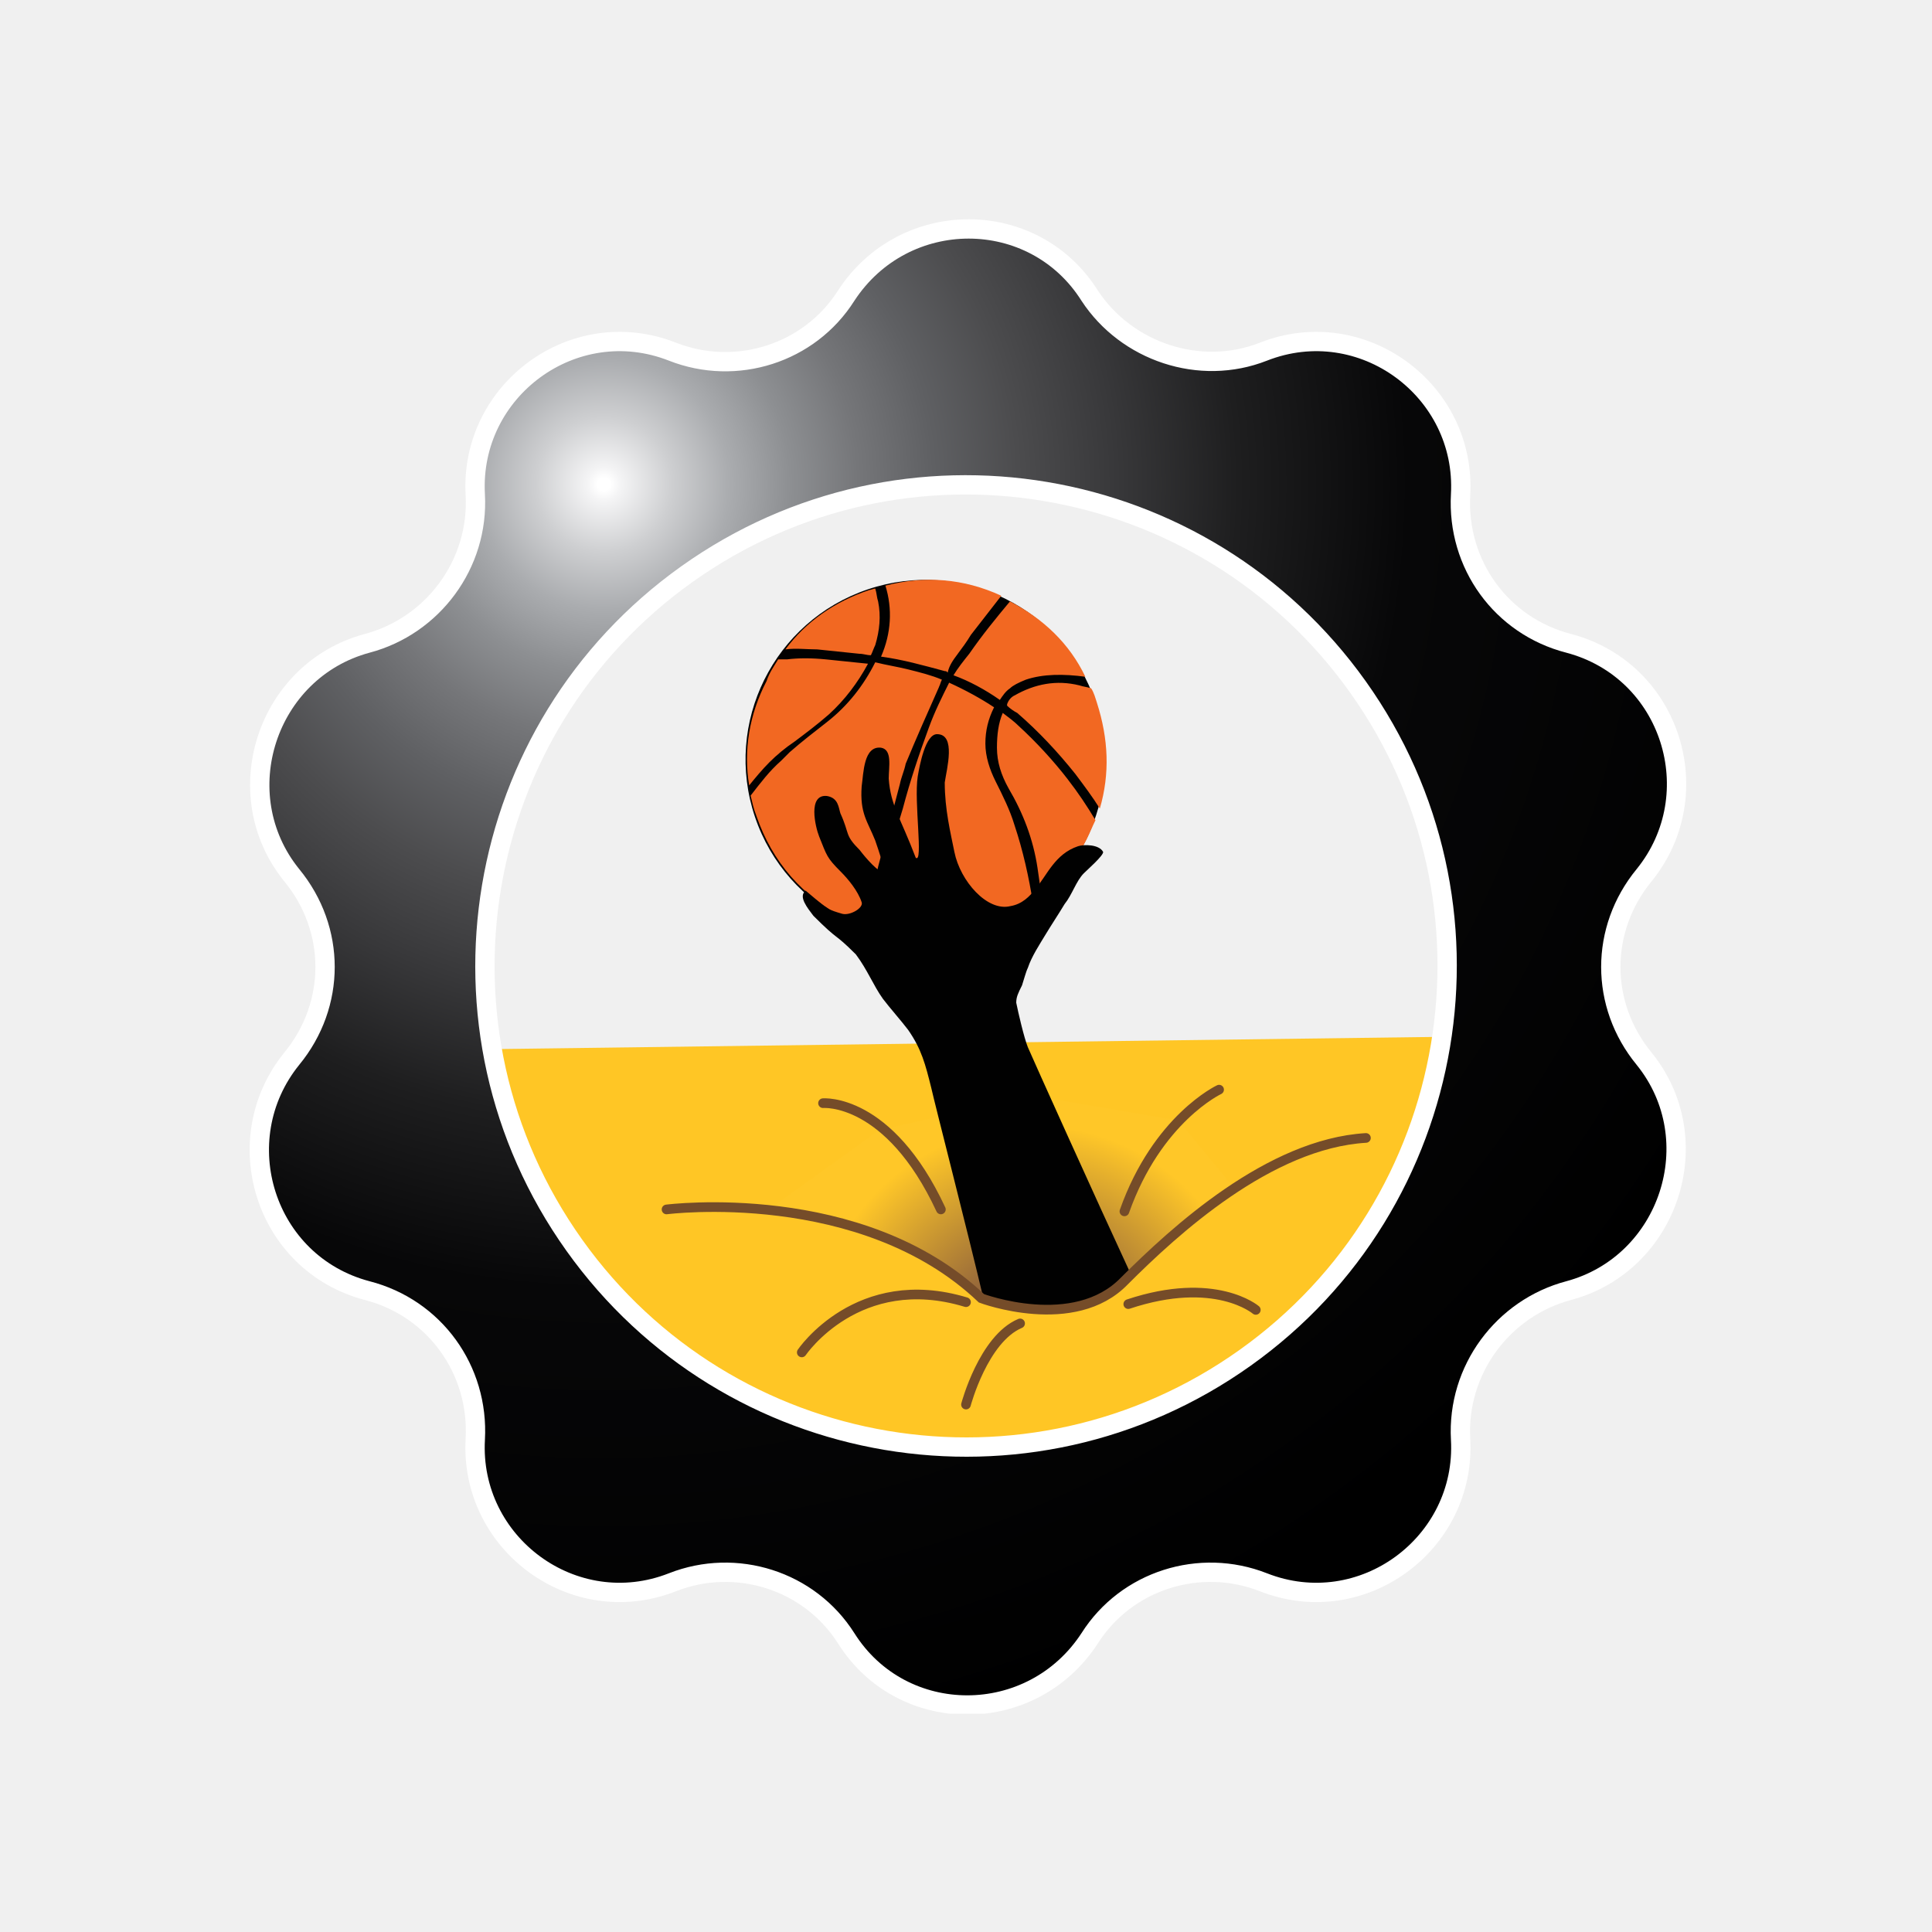
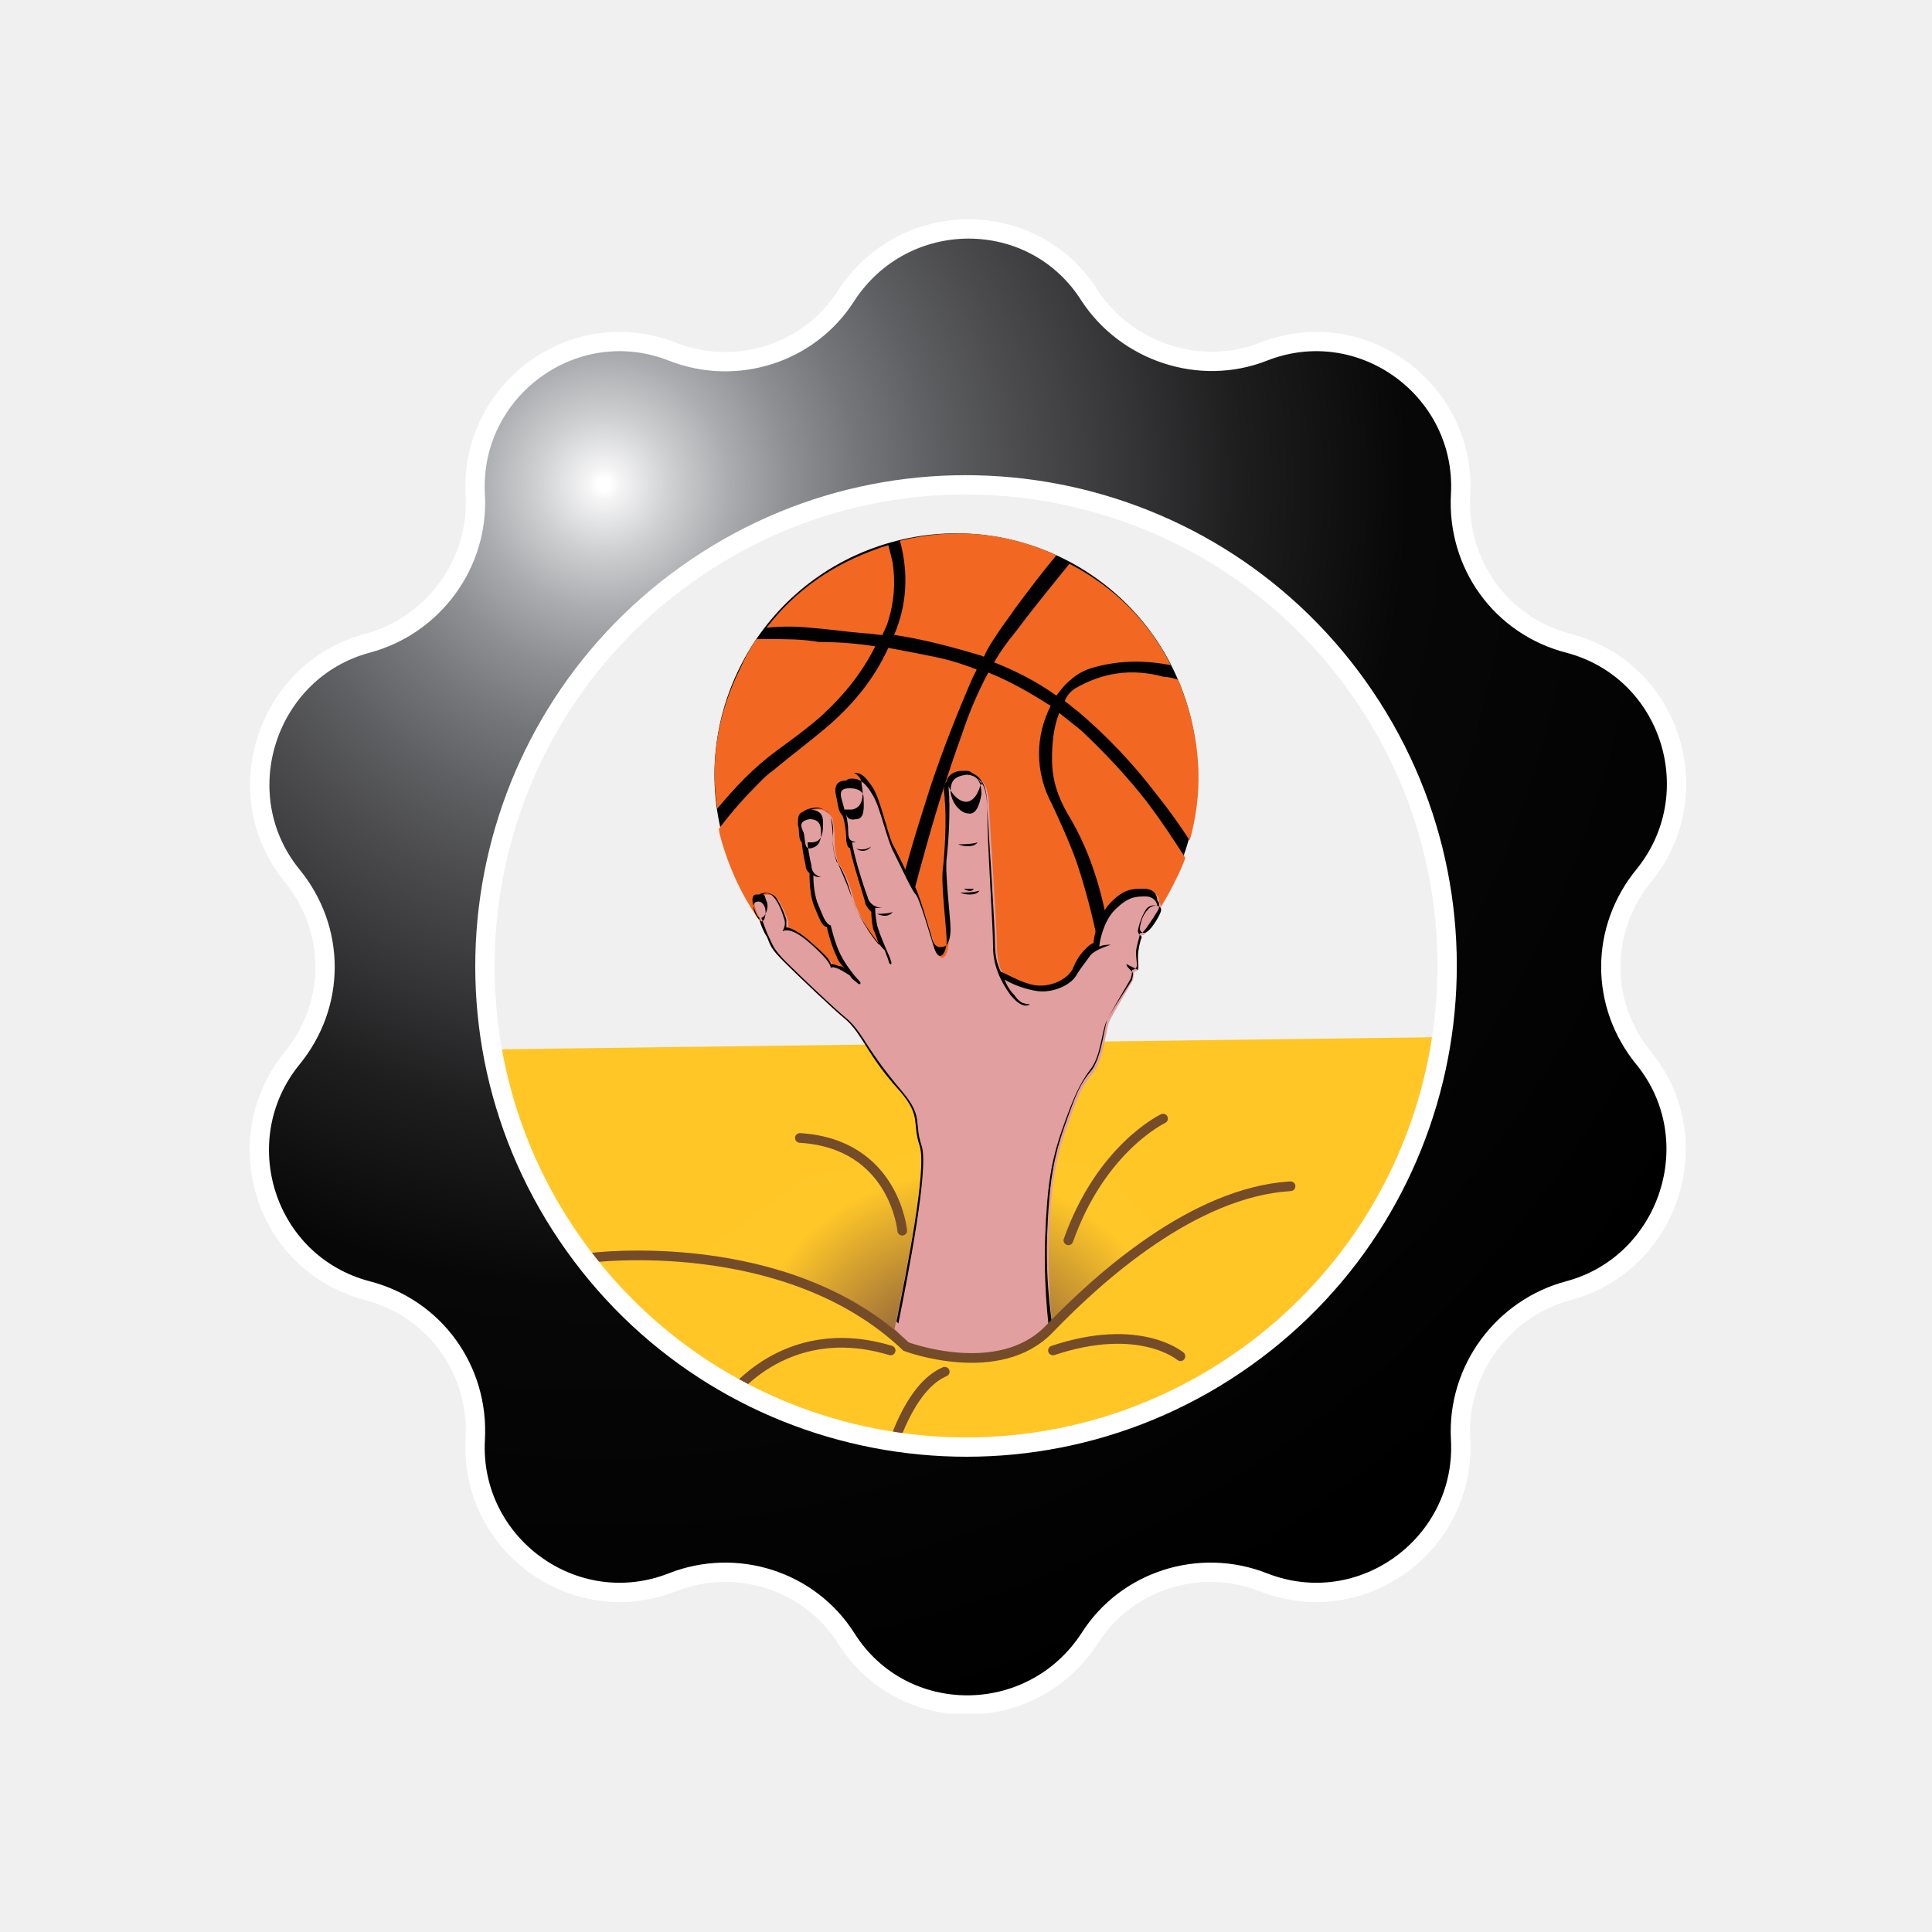
<svg xmlns="http://www.w3.org/2000/svg" xmlns:xlink="http://www.w3.org/1999/xlink" width="100" height="100" viewBox="0 0 100 100">
-   <style>.st0{fill:#FFFFFF;} .st1{fill:#FFC625;} .st2{fill-rule:evenodd;clip-rule:evenodd;fill:url(#SVGID_1_);} .st3{clip-path:url(#SVGID_3_);} .st4{clip-path:url(#SVGID_5_);fill:url(#SVGID_6_);} .st5{clip-path:url(#SVGID_8_);fill:none;stroke:#FFFFFF;stroke-miterlimit:10;} .st6{fill:#010101;} .st7{fill:#F26822;} .st8{fill-rule:evenodd;clip-rule:evenodd;fill:#010101;} .st9{fill-rule:evenodd;clip-rule:evenodd;fill:none;stroke:#754C29;stroke-width:0.5;stroke-linecap:round;stroke-miterlimit:10;} .st10{fill-rule:evenodd;clip-rule:evenodd;fill:url(#SVGID_9_);} .st11{clip-path:url(#SVGID_11_);} .st12{clip-path:url(#SVGID_13_);fill:url(#SVGID_14_);} .st13{clip-path:url(#SVGID_16_);fill:none;stroke:#FFFFFF;stroke-miterlimit:10;}</style>
-   <path class="st1" d="M17.9 54.4l61.8-.8-12.4 20.7-25.7 3.2-16.2-12-7.5-11.1" />
-   <radialGradient id="SVGID_1_" cx="53.5" cy="69.625" r="13.907" gradientUnits="userSpaceOnUse">
+   <style>.st0{fill:#FFFFFF;} .st1{fill:#FFC625;} .st2{fill-rule:evenodd;clip-rule:evenodd;fill:url(#SVGID_1_);} .st3{fill:#010101;} .st4{fill:#F26822;} .st5{fill-rule:evenodd;clip-rule:evenodd;fill:#E29FA0;} .st6{fill-rule:evenodd;clip-rule:evenodd;} .st7{fill-rule:evenodd;clip-rule:evenodd;fill:none;stroke:#754C29;stroke-width:0.5;stroke-linecap:round;stroke-miterlimit:10;} .st8{clip-path:url(#SVGID_3_);} .st9{clip-path:url(#SVGID_5_);fill:url(#SVGID_6_);} .st10{clip-path:url(#SVGID_8_);fill:none;stroke:#FFFFFF;stroke-miterlimit:10;} .st11{fill-rule:evenodd;clip-rule:evenodd;fill:url(#SVGID_9_);} .st12{clip-path:url(#SVGID_11_);} .st13{clip-path:url(#SVGID_13_);fill:url(#SVGID_14_);} .st14{clip-path:url(#SVGID_16_);fill:none;stroke:#FFFFFF;stroke-miterlimit:10;}</style>
+   <path class="st1" d="M19 54.4l61.8-.8-12.4 20.7-25.8 3.2-16.1-12L19 54.4" />
+   <radialGradient id="SVGID_1_" cx="49.694" cy="72.05" r="13.907" gradientUnits="userSpaceOnUse">
    <stop offset=".237" stop-color="#8B5E3C" />
    <stop offset=".817" stop-color="#FFC728" />
  </radialGradient>
-   <path class="st2" d="M39.8 62.6s8.4 1.1 10.9 4.6c6.2 1.6 7.7-1.1 7.7-1.1l5.4-4.7L61 58l-7.6-1.3-7.9 1.8-5.7 4.1z" />
-   <defs>
-     <path id="SVGID_2_" d="M12.8 11.3h74.5v77.4H12.8z" />
-   </defs>
-   <clipPath id="SVGID_3_">
-     <use xlink:href="#SVGID_2_" overflow="visible" />
-   </clipPath>
-   <g class="st3">
-     <defs>
-       <path id="SVGID_4_" d="M29.7 64.5c-8-11.2-5.4-26.8 5.8-34.8 11.2-8 26.8-5.4 34.8 5.8 8 11.2 5.4 26.8-5.8 34.8-4.4 3.1-9.4 4.6-14.4 4.6-7.9 0-15.5-3.6-20.4-10.4M44 15.2c-2 3-5.7 4.2-9 2.8-5.1-2-10.5 1.9-10.3 7.3.2 3.6-2.2 6.7-5.6 7.6-5.3 1.4-7.4 7.7-4 12 2.2 2.8 2.2 6.7-.1 9.5-3.5 4.2-1.5 10.6 3.8 12 3.4.9 5.7 4.2 5.5 7.7-.3 5.4 5 9.4 10.1 7.5 3.3-1.2 7.1 0 9 3 2.9 4.6 9.6 4.7 12.6.1 2-3 5.7-4.2 9-2.8 5.1 2 10.5-1.9 10.3-7.3-.2-3.6 2.2-6.7 5.6-7.6 5.3-1.4 7.4-7.7 4-12-2.2-2.8-2.2-6.7.1-9.5 3.5-4.2 1.5-10.6-3.8-12-3.4-.9-5.7-4.2-5.5-7.7.3-5.4-5-9.4-10.1-7.5-3.3 1.2-7.1 0-9-3-1.5-2.3-3.9-3.5-6.4-3.5-2.3 0-4.7 1.1-6.2 3.4" />
-     </defs>
-     <clipPath id="SVGID_5_">
-       <use xlink:href="#SVGID_4_" overflow="visible" />
-     </clipPath>
-     <radialGradient id="SVGID_6_" cx="1.069" cy="-.8" r="1" gradientTransform="matrix(47.4546 47.4546 47.4546 -47.4546 18.2353 -63.9626)" gradientUnits="userSpaceOnUse">
-       <stop offset="0" stop-color="#FFF" />
-       <stop offset=".005" stop-color="#FFF" />
-       <stop offset=".013" stop-color="#F4F4F5" />
-       <stop offset=".053" stop-color="#CECFD1" />
-       <stop offset=".098" stop-color="#AAACAF" />
-       <stop offset=".146" stop-color="#8D8F92" />
-       <stop offset=".199" stop-color="#757679" />
-       <stop offset=".258" stop-color="#5F6063" />
-       <stop offset=".324" stop-color="#4C4C4E" />
-       <stop offset=".401" stop-color="#38383A" />
-       <stop offset=".496" stop-color="#1E1E1F" />
-       <stop offset=".629" stop-color="#070708" />
-       <stop offset="1" />
-     </radialGradient>
-     <path class="st4" d="M50-26.8l77.3 77.4L50 127.9l-77.3-77.3" />
-   </g>
-   <g class="st3">
-     <defs>
-       <path id="SVGID_7_" d="M12.8 11.3h74.5v77.4H12.8z" />
-     </defs>
-     <clipPath id="SVGID_8_">
-       <use xlink:href="#SVGID_7_" overflow="visible" />
-     </clipPath>
-     <path class="st5" d="M65.4 18.2c5.1-2 10.5 2 10.2 7.4-.2 3.6 2.1 6.8 5.6 7.7 5.3 1.4 7.3 7.8 3.9 12-2.3 2.8-2.3 6.7 0 9.5 3.4 4.2 1.3 10.6-3.9 12-3.4.9-5.8 4.1-5.6 7.7.3 5.4-5.1 9.4-10.2 7.4-3.3-1.3-7.1-.1-9 2.9-3 4.6-9.7 4.6-12.6 0-1.9-3-5.7-4.2-9-2.9-5.1 2-10.5-2-10.2-7.4.2-3.6-2.1-6.8-5.6-7.7-5.3-1.4-7.3-7.8-3.9-12 2.3-2.8 2.3-6.7 0-9.5-3.4-4.2-1.3-10.6 3.9-12 3.4-.9 5.8-4.1 5.6-7.7-.3-5.4 5.1-9.4 10.2-7.4 3.3 1.3 7.1.1 9-2.9 3-4.6 9.7-4.6 12.6 0 1.9 2.9 5.7 4.2 9 2.9z" />
-     <ellipse transform="matrix(0.8145 -0.5802 0.5802 0.8145 -19.7331 38.2829)" class="st5" cx="50" cy="50" rx="24.9" ry="24.9" />
+   <path class="st2" d="M36 65.1s8.4 1.1 10.9 4.6c6.2 1.6 7.7-1.1 7.7-1.1l5.4-4.7-2.8-3.4-7.6-1.3-7.9 1.8-5.7 4.1z" />
+   <ellipse transform="matrix(0.9476 -0.3194 0.3194 0.9476 -10.2297 17.9205)" class="st3" cx="49.5" cy="40.1" rx="12.5" ry="12.5" />
+   <path class="st4" d="M59.402 41.55c-1.05-1.35-2.25-2.624-3.45-3.75l-1.125-.9c-.3.75-.375 1.576-.375 2.4 0 1.05.3 1.95.825 2.85 1.05 1.726 1.65 3.6 2.025 5.552.15.675.225 1.35.3 2.1 1.275-1.05 2.325-2.4 3.15-4.05.226-.45.45-.9.6-1.35-.674-1.05-1.275-1.95-1.95-2.85m-19.65-8.476h-.6c-.3.45-.6.975-.826 1.5-1.2 2.4-1.575 4.8-1.2 7.275.45-.524.9-1.05 1.425-1.574.526-.525 1.05-.975 1.65-1.425.826-.6 1.65-1.2 2.4-1.874 1.126-1.05 2.027-2.175 2.702-3.525-.975-.15-1.95-.224-2.926-.224-.825-.15-1.725-.15-2.625-.15m15.902 2.55c-.225.15-.375.3-.525.6v.075c.225.15.45.376.675.526 1.5 1.275 2.85 2.7 4.05 4.275.6.75 1.2 1.576 1.726 2.4.675-2.4.6-4.8-.225-7.35-.15-.3-.225-.674-.375-.974-.225-.075-.525-.15-.75-.15-1.65-.45-3.15-.225-4.576.6m-4.2-1.35c1.125.45 2.175.975 3.225 1.725.225-.3.45-.6.75-.824.225-.225.6-.45 1.05-.6 1.275-.375 2.625-.45 4.126-.15-1.126-2.25-2.926-4.05-5.25-5.25-.976 1.2-1.95 2.4-2.85 3.6-.376.45-.75.975-1.05 1.5m-1.126.825l.225-.45c-.75-.3-1.5-.524-2.25-.674-.75-.15-1.5-.3-2.325-.45-.75 1.65-1.875 3-3.3 4.2-.9.75-1.8 1.425-2.7 2.175-.226.15-.45.376-.676.6-.75.75-1.424 1.5-2.1 2.4.076.45.226.9.376 1.35 1.125 3.226 3.15 5.627 6.3 7.202.376.225.826.375 1.2.525.3-1.35.676-2.775 1.05-4.125.45-1.876.976-3.826 1.576-5.7.15-.45.3-.976.45-1.426.675-2.025 1.425-3.9 2.175-5.625m.825-.3c-.525.976-.975 2.026-1.35 3.15-.675 1.876-1.275 3.75-1.8 5.626-.525 1.875-1.05 3.825-1.5 5.7-.225.9-.45 1.876-.6 2.776 2.475.825 5.1.75 7.65-.075 1.275-.45 2.475-1.05 3.525-1.8-.3-1.875-.75-3.75-1.35-5.55-.375-1.05-.825-2.026-1.275-3-.45-.826-.675-1.726-.675-2.626 0-.9.225-1.724.6-2.474-1.05-.675-2.1-1.275-3.225-1.725m.525-2.1c.3-.45.6-.824.9-1.274.675-.9 1.35-1.8 2.1-2.7-2.625-1.2-5.325-1.426-8.1-.75.45 1.65.375 3.3-.3 4.875 1.5.226 2.925.6 4.425 1.05.075 0 .15.076.225.076.15-.375.45-.825.75-1.275m-5.475-3.6l-.225-.9c-.15.075-.3.075-.45.15-2.4.825-4.35 2.175-5.85 4.126.75-.075 1.5-.075 2.25 0 .974.075 1.95.225 2.925.3.3 0 .525.075.825.075.075-.224.225-.45.3-.75.3-.975.375-1.95.225-3z" id="Layer0_0_MEMBER_0_MEMBER_0_FILL_1_" />
+   <path class="st5" d="M46.3 68.8c.4.3.9 1.3 1.8 1.2 2.5.3 4 0 4 0s1.4-.8 2.4-1.1c0 0-.3-2.3-.2-4.9.1-2.6.3-3.9.9-5.6.6-1.7.8-2.2 1.4-2.9.5-.7.6-1.9.8-2.6.3-.6 1.1-1.9 1.2-2.1.1-.2.1-.5.1-.5s.1 0 .2-.1 0-.4 0-.8c0-.3.2-.8.2-1 .1 0 .1 0 .2-.1s.3-.4.5-.7c.1-.2.3-.4.3-.6 0-.1 0-.2-.1-.3 0-.3-.2-.6-.7-.6-.6 0-1 0-1.7.7-.6.6-.9 1.8-.9 2.1-.2.1-.3.2-.4.3-.3.3-.5.6-.7 1.1-.3.5-1.1.9-1.9.8-.7-.1-1.5-.6-1.8-.7-.2-.4-.3-.9-.3-1.4 0-1-.3-5.3-.4-7.1 0-1.3-.4-1.6-.8-1.8-.1-.1-.2-.1-.3-.1h-.2c-.4 0-.7.2-.8.5 0 .1-.1.1-.1.2-.1.2 0 .5 0 .8.1 1 0 2.8-.1 3.6-.1.8.2 3.1.2 3.7 0 .6-.4 1.3-.7.2-.1-.3-.7-2.4-.9-2.6-.2-.2-.7-1.3-1.1-2.1-.4-.7-.7-2.3-1.1-3-.4-.7-.7-.9-1.1-.9-.1 0-.2 0-.3.1-.4 0-.7.2-.5.9.1.5.1.7.3.9.1.2.2.8.2 1.2 0 .3.1.5.2.5.1.7.7 2.4.8 2.9.1.2.2.3.3.4 0 .1 0 .4.1.9.1.2.2.5.3.8-.4-.4-1.2-1.7-1.4-2.4-.2-.9-.6-1.7-.8-1.9-.1-.3-.2-.7-.2-1.1 0-.4 0-.6-.1-1.2-.1-.3-.5-.5-.7-.5-.3 0-.6.1-.7.2-.3.1-.3.3-.3.7.1.3 0 .7.2.9 0 .1.1.8.2 1.2 0 .2.1.3.2.4 0 .2 0 1 .2 1.6.3.7.4 1.1.7 1.2 0 0 .2.9.5 1.5.1.3.3.5.5.7-.1-.1-.2-.2-.4-.2-.2-.1-.4-.1-.4-.1 0-.2-.3-.5-1.1-1.2s-1.2-.7-1.2-.7v-.4c-.1-.3-.2-.6-.5-1.1-.3-.4-.8-.3-.9-.2h-.2c-.3.1-.1.7.1 1.1l.1.1c0 .2.2.7.4 1 .2.5.2.6.9 1.3.7.7 2.6 2.5 3.1 2.9.5.4.9 1.1 1.1 1.4.2.3.7 1.2 1.8 2.4 1.1 1.3.6 1.6 1 2.8.2 1.5-.9 6.9-1.4 9.4z" />
+   <path class="st6" d="M50.6 40.3c.3.2.5.7.5 1.6 0 1.8.3 6 .3 7.1 0 1 .4 1.8.9 2.5.5.6.8.6 1 .5-.1-.1-.4.1-.8-.5-.2-.2-.4-.5-.5-.8.3.2 1 .5 1.7.6.8.1 1.7-.3 2-.8.3-.5.5-.7.7-1s.8-.5 1.1-.6c-.2 0-.4 0-.6.1 0-.2.2-1.3.8-1.9.7-.7 1.1-.7 1.6-.7.4 0 .6.3.6.5-.2-.1-.5 0-.6.2-.2.3-.4.9-.4 1.1 0 .1.1.2.2.3-.1.2-.2.7-.2 1v.7l-.6-.3c0 .1.1.2.3.4.1.1 0 .3 0 .4-.1.2-1 1.5-1.3 2.1-.3.6-.3 1.9-.9 2.6-.5.7-.8 1.3-1.4 3-.6 1.7-.8 3-.9 5.6-.1 2.6.2 4.8.2 4.8h.2s-.4-2.2-.3-4.9c.1-2.6.3-3.9.9-5.6.6-1.7.8-2.2 1.4-2.9.5-.7.6-1.9.8-2.6.3-.6 1.1-1.9 1.2-2.1.1-.2.1-.5.1-.5s.1 0 .2-.1 0-.4 0-.8c0-.3.2-.8.2-1 .1 0 .1 0 .2-.1s.3-.4.5-.7c.1-.2.3-.4.3-.6 0-.1 0-.2-.1-.3 0-.3-.2-.6-.7-.6-.6 0-1 0-1.7.7-.6.6-.9 1.8-.9 2.1-.2.1-.3.2-.4.3-.3.3-.5.6-.7 1.1-.3.5-1.1.9-1.9.8-.7-.1-1.5-.6-1.8-.7-.2-.4-.3-.9-.3-1.4 0-1-.3-5.3-.4-7.1 0-1.3-.4-1.6-.8-1.8-.1-.1-.2-.1-.3-.1h-.2c-.4 0-.7.2-.8.5 0 .1-.1.1-.1.2-.1.2 0 .5 0 .8.1 1 0 2.8-.1 3.6-.1.8.2 3.1.2 3.7 0 .6-.4 1.3-.7.2-.1-.3-.7-2.4-.9-2.6-.2-.2-.7-1.3-1.1-2.1-.4-.7-.7-2.3-1.1-3-.4-.7-.7-.9-1.1-.9-.1 0-.2 0-.3.1-.4 0-.7.2-.5.9.1.5.1.7.3.9.1.2.2.8.2 1.2 0 .3.1.5.2.5.1.7.7 2.4.8 2.9.1.2.2.3.3.4 0 .1 0 .4.1.9.1.2.2.5.3.8-.4-.4-1.2-1.7-1.4-2.4-.2-.9-.6-1.7-.8-1.9-.1-.3-.2-.7-.2-1.1 0-.4 0-.6-.1-1.2-.1-.3-.5-.5-.7-.5-.3 0-.6.1-.7.2-.3.1-.3.3-.3.7.1.3 0 .7.2.9 0 .1.1.8.2 1.2 0 .2.1.3.2.4 0 .2 0 1 .2 1.6.3.7.4 1.1.7 1.2 0 0 .2.9.5 1.5.1.3.3.5.5.7-.1-.1-.2-.2-.4-.2-.2-.1-.4-.1-.4-.1 0-.2-.3-.5-1.1-1.2s-1.2-.7-1.2-.7v-.4c-.1-.3-.2-.6-.5-1.1-.3-.4-.8-.3-.9-.2h-.2c-.3.1-.1.7.1 1.1l.1.1c0 .2.2.7.4 1 .2.5.2.6.9 1.3.7.7 2.6 2.5 3.1 2.9.5.4.9 1.1 1.1 1.4.2.3.7 1.2 1.8 2.4 1.1 1.3.6 1.6 1 2.8.4 1.2-.7 6.6-1.2 9.1l.1.1c.5-2.5 1.6-8.1 1.2-9.2-.4-1.2.1-1.5-1-2.8-1.1-1.3-1.6-2.1-1.8-2.4-.2-.3-.6-1-1.1-1.4-.5-.4-2.4-2.2-3.1-2.9-.7-.7-.7-.9-.9-1.3-.2-.4-.3-.8-.4-1 .2 0 .4-.5.3-.8-.1-.2-.1-.4-.2-.4.1-.1.4-.1.6.2.3.4.4.8.5 1.1.1.3-.1.6-.1.6.2-.1.6-.1 1.4.6.8.7 1.1 1.1 1.1 1.3.1-.1.4 0 1 .4.1.2.3.3.4.4.1.1.2 0 .1-.1-.2-.2-.7-.8-1-1.4-.3-.6-.5-1.5-.5-1.5-.3-.1-.4-.5-.7-1.2-.2-.6-.2-1.2-.2-1.4.1.1.3.1.4.1 0 0-.5-.1-.5-.6-.1-.4-.2-1-.2-1.2h.2c.5 0 .6-.4.6-.9 0-.4 0-.7-.6-.8.3-.1.8-.1 1 .4.2.6.1.8.1 1.1 0 .4.1.9.2 1.1.1.3.5 1.1.8 2 .2.8 1.3 2.3 1.7 2.7.1.3.2.5.2.6.1.2.2.1.1-.1 0-.1-.5-1.1-.7-1.8-.1-.5-.1-.8-.1-.9h.4c-.2 0-.7-.1-.8-.6-.2-.5-.7-2.1-.8-2.8h.2c-.2-.1-.4 0-.4-.6 0-.4-.1-.9-.2-1.1h.4c.6-.1.6-.8.5-1.3 0-.3-.2-.5-.4-.6.4 0 .6.2 1 .8.4.7.7 2.2 1 2.9.4.7.9 1.9 1.1 2.1.2.2.8 2.3.9 2.6.1.5.3.7.6.6.3 0 .4-.5.4-.9 0-.6-.3-2.9-.2-3.7s.2-2.6.1-3.6v-.1c.2.5.6.8.9.8.4 0 .7-.5.8-1.1.1.5 0 .1-.2-.1zm0 3.3c-.2.3-.8.2-1 .1.2 0 .7 0 1-.1zm-.2 2.4c-.1.2-.4.1-.5 0h.5zm.3.1c-.2.3-.8.2-1 .1.2 0 .7 0 1-.1zm-8.8-3.7c.5 0 .6.3.6.7 0 .4-.1.7-.5.8s-.3-.4-.4-.8c-.2-.4-.2-.6.3-.7zm-2.8 4.3c.2-.1.4 0 .5.3.1.4-.1.9-.3.6-.3-.3-.4-.8-.2-.9zm7.1.5c-.2.3-.6.2-.8.1.1 0 .6 0 .8-.1zm-1.1-3.4c-.2.3-.6.3-.8.1.1.1.6.1.8-.1zm4.9-3.7c.6 0 .8.4.8 1-.1.6-.3 1.1-.7 1-.3 0-.8-.4-.9-1.1 0-.6.2-.8.8-.9zm-6 .7c.3 0 .7.1.7.5s.1 1.1-.4 1.1c-.5.1-.5-.2-.7-.9-.2-.6 0-.7.4-.7zm15 7.3c0-.2.1-.7.4-1 .2-.3.7-.3.7 0 0 .2-.5 1-.7 1.1-.2.2-.4 0-.4-.1z" />
+   <g>
+     <path class="st7" d="M30.6 65.1s10.1-1.3 16.3 4.6c0 0 4.8 1.8 7.4-.9s7.5-7.1 12.5-7.4M60.2 57.9s-3.2 1.5-4.9 6.3M37.6 72.5s2.9-4.3 8.5-2.6M61.1 70.2s-2.1-1.8-6.6-.3M46.1 75.2s.9-3.4 2.8-4.2M46.7 63.7s-.4-4.5-5.3-4.8" />
  </g>
  <g>
-     <ellipse transform="matrix(0.9476 -0.3194 0.3194 0.9476 -10.0513 17.3753)" class="st6" cx="47.9" cy="39.3" rx="9.3" ry="9.3" />
-     <path class="st7" d="M55.277 40.35c-.75-.974-1.65-1.95-2.55-2.774-.225-.225-.525-.45-.825-.675-.225.526-.3 1.126-.3 1.8 0 .75.225 1.426.6 2.1.75 1.276 1.275 2.626 1.5 4.126.075.525.15 1.05.225 1.5.975-.825 1.725-1.8 2.325-3 .15-.3.3-.675.45-.975-.45-.75-.9-1.424-1.425-2.1m-14.55-6.224h-.45c-.226.375-.45.675-.6 1.125-.9 1.726-1.2 3.6-.9 5.4.3-.374.674-.824 1.05-1.2.374-.374.824-.75 1.274-1.05.6-.45 1.2-.9 1.8-1.424.826-.75 1.502-1.65 2.027-2.625-.75-.074-1.426-.15-2.176-.224-.75-.075-1.424-.075-2.024 0M52.502 36c-.15.076-.3.226-.375.45v.076c.15.15.375.3.525.375 1.125.976 2.1 2.026 3 3.15.45.6.9 1.2 1.275 1.8.525-1.8.45-3.6-.15-5.474-.075-.225-.15-.525-.3-.75-.225-.075-.375-.075-.6-.15-1.2-.3-2.325-.075-3.375.525m-3.15-1.05c.825.3 1.65.75 2.4 1.276.15-.225.3-.45.525-.6.15-.15.45-.3.825-.45.9-.3 1.95-.3 3.075-.15-.825-1.725-2.175-3-3.9-3.9-.75.9-1.425 1.725-2.1 2.7-.3.375-.6.75-.825 1.125m-.75.6c.075-.15.075-.224.15-.374-.525-.225-1.125-.375-1.725-.525-.6-.15-1.125-.224-1.725-.374-.6 1.2-1.425 2.25-2.476 3.075-.675.526-1.35 1.05-1.95 1.576l-.45.45c-.6.525-1.05 1.125-1.575 1.8.076.3.15.675.3 1.05.826 2.4 2.4 4.2 4.652 5.325.3.152.6.302.9.377.225-1.05.525-2.026.75-3.076l1.125-4.274c.075-.375.225-.675.3-1.05.525-1.275 1.125-2.625 1.725-3.975m.525-.224c-.375.75-.75 1.5-1.05 2.325-.525 1.426-.975 2.776-1.35 4.2-.45 1.426-.75 2.85-1.125 4.276-.15.675-.3 1.35-.45 2.1 1.875.6 3.75.6 5.7-.074.975-.3 1.875-.75 2.625-1.35-.225-1.426-.525-2.776-.975-4.126-.225-.75-.6-1.5-.975-2.25-.3-.6-.525-1.275-.525-1.95s.15-1.275.45-1.875c-.675-.45-1.5-.9-2.325-1.274m.45-1.5c.225-.3.45-.6.675-.975l1.575-2.025c-1.95-.9-3.975-1.05-6-.525.375 1.2.3 2.476-.225 3.676 1.125.15 2.175.45 3.3.75.075 0 .075 0 .15.075.075-.374.3-.674.525-.974m-4.125-2.7c-.075-.226-.075-.45-.15-.676-.075 0-.225.075-.3.075-1.8.6-3.3 1.65-4.35 3.076.524-.074 1.124 0 1.65 0 .75.076 1.424.15 2.175.226.225 0 .375.075.6.075.075-.15.15-.374.225-.524.225-.75.3-1.5.15-2.25z" id="Layer0_0_MEMBER_0_MEMBER_0_FILL_2_" />
-   </g>
-   <path class="st8" d="M55.8 43.8c-1.2.4-1.6 1.5-2.2 2.2-.3.4-.7.8-1.3.9-1.2.3-2.6-1.3-2.9-2.8-.2-1-.5-2.2-.5-3.6.1-.7.6-2.5-.4-2.5-.6 0-.9 1.6-1 2.2-.2 1.3.3 4.5-.1 4.2-.8-2.1-1.3-2.7-1.4-4.1 0-.6.2-1.5-.4-1.6-.9-.1-.9 1.3-1 2-.1 1.4.3 1.8.7 2.8.2.6.5 1.4.4 1.6-.2.1-.9-.7-1.2-1.1-.8-.8-.5-.8-1-1.9-.1-.3-.1-.8-.7-.9-1-.1-.6 1.6-.4 2.1.4 1 .4 1.1 1.1 1.8.4.4.9 1 1.1 1.6.1.3-.6.7-1 .6-.7-.2-.8-.3-.8-.3s-.4-.3-1.1-.9c-.4.3.1.9.4 1.3 1.4 1.4 1 .8 2.2 2 .6.8.9 1.6 1.4 2.3.3.4 1 1.2 1.3 1.6.7 1 .9 1.8 1.2 3 .2.9 1.9 7.5 2.7 10.9 1.5.6 4.4.4 4.4.6 0 0 2.3-.4 3.3-1.7-1.9-4.1-5.1-11.2-5.4-11.9-.2-.5-.5-1.8-.6-2.3 0-.3.1-.5.3-.9.1-.3.2-.7.3-.9.2-.6.6-1.2.9-1.7.3-.5.7-1.1 1-1.6.4-.5.6-1.2 1-1.6.2-.2 1-.9 1-1.1-.2-.4-1-.4-1.3-.3z" />
-   <g>
-     <path class="st9" d="M34.5 62.6s10.1-1.3 16.3 4.6c0 0 4.8 1.8 7.4-.9 2.6-2.6 7.5-7.1 12.5-7.4M63.1 56.4s-3.2 1.5-4.9 6.3M42.6 57.1s3.4-.3 6.1 5.5M41.5 70s2.9-4.3 8.5-2.6M65 67.8s-2.1-1.8-6.6-.3M50 72.7s.9-3.4 2.8-4.2" />
+     <defs>
+       <path id="SVGID_2_" d="M12.8 11.3h74.5v77.4H12.8z" />
+     </defs>
+     <clipPath id="SVGID_3_">
+       <use xlink:href="#SVGID_2_" overflow="visible" />
+     </clipPath>
+     <g class="st8">
+       <defs>
+         <path id="SVGID_4_" d="M29.7 64.5c-8-11.2-5.4-26.8 5.8-34.8 11.2-8 26.8-5.4 34.8 5.8 8 11.2 5.4 26.8-5.8 34.8-4.4 3.1-9.4 4.6-14.4 4.6-7.9 0-15.5-3.6-20.4-10.4M44 15.2c-2 3-5.7 4.2-9 2.8-5.1-2-10.5 1.9-10.3 7.3.2 3.6-2.2 6.7-5.6 7.6-5.3 1.4-7.4 7.7-4 12 2.2 2.8 2.2 6.7-.1 9.5-3.5 4.2-1.5 10.6 3.8 12 3.4.9 5.7 4.2 5.5 7.7-.3 5.4 5 9.4 10.1 7.5 3.3-1.2 7.1 0 9 3 2.9 4.6 9.6 4.7 12.6.1 2-3 5.7-4.2 9-2.8 5.1 2 10.5-1.9 10.3-7.3-.2-3.6 2.2-6.7 5.6-7.6 5.3-1.4 7.4-7.7 4-12-2.2-2.8-2.2-6.7.1-9.5 3.5-4.2 1.5-10.6-3.8-12-3.4-.9-5.7-4.2-5.5-7.7.3-5.4-5-9.4-10.1-7.5-3.3 1.2-7.1 0-9-3-1.5-2.3-3.9-3.5-6.4-3.5-2.3 0-4.7 1.1-6.2 3.4" />
+       </defs>
+       <clipPath id="SVGID_5_">
+         <use xlink:href="#SVGID_4_" overflow="visible" />
+       </clipPath>
+       <radialGradient id="SVGID_6_" cx="1.069" cy="-.8" r="1" gradientTransform="matrix(47.4546 47.4546 47.4546 -47.4546 18.2353 -63.9626)" gradientUnits="userSpaceOnUse">
+         <stop offset="0" stop-color="#FFF" />
+         <stop offset=".005" stop-color="#FFF" />
+         <stop offset=".013" stop-color="#F4F4F5" />
+         <stop offset=".053" stop-color="#CECFD1" />
+         <stop offset=".098" stop-color="#AAACAF" />
+         <stop offset=".146" stop-color="#8D8F92" />
+         <stop offset=".199" stop-color="#757679" />
+         <stop offset=".258" stop-color="#5F6063" />
+         <stop offset=".324" stop-color="#4C4C4E" />
+         <stop offset=".401" stop-color="#38383A" />
+         <stop offset=".496" stop-color="#1E1E1F" />
+         <stop offset=".629" stop-color="#070708" />
+         <stop offset="1" />
+       </radialGradient>
+       <path class="st9" d="M50-26.8l77.3 77.4L50 127.9l-77.3-77.3" />
+     </g>
+     <g class="st8">
+       <defs>
+         <path id="SVGID_7_" d="M12.8 11.3h74.5v77.4H12.8z" />
+       </defs>
+       <clipPath id="SVGID_8_">
+         <use xlink:href="#SVGID_7_" overflow="visible" />
+       </clipPath>
+       <path class="st10" d="M65.4 18.2c5.1-2 10.5 2 10.2 7.4-.2 3.6 2.1 6.8 5.6 7.7 5.3 1.4 7.3 7.8 3.9 12-2.3 2.8-2.3 6.7 0 9.5 3.4 4.2 1.3 10.6-3.9 12-3.4.9-5.8 4.1-5.6 7.7.3 5.4-5.1 9.4-10.2 7.4-3.3-1.3-7.1-.1-9 2.9-3 4.6-9.7 4.6-12.6 0-1.9-3-5.7-4.2-9-2.9-5.1 2-10.5-2-10.2-7.4.2-3.6-2.1-6.8-5.6-7.7-5.3-1.4-7.3-7.8-3.9-12 2.3-2.8 2.3-6.7 0-9.5-3.4-4.2-1.3-10.6 3.9-12 3.4-.9 5.8-4.1 5.6-7.7-.3-5.4 5.1-9.4 10.2-7.4 3.3 1.3 7.1.1 9-2.9 3-4.6 9.7-4.6 12.6 0 1.9 2.9 5.7 4.2 9 2.9z" />
+       <ellipse transform="matrix(0.8145 -0.5802 0.5802 0.8145 -19.7331 38.2829)" class="st10" cx="50" cy="50" rx="24.9" ry="24.9" />
+     </g>
  </g>
</svg>
